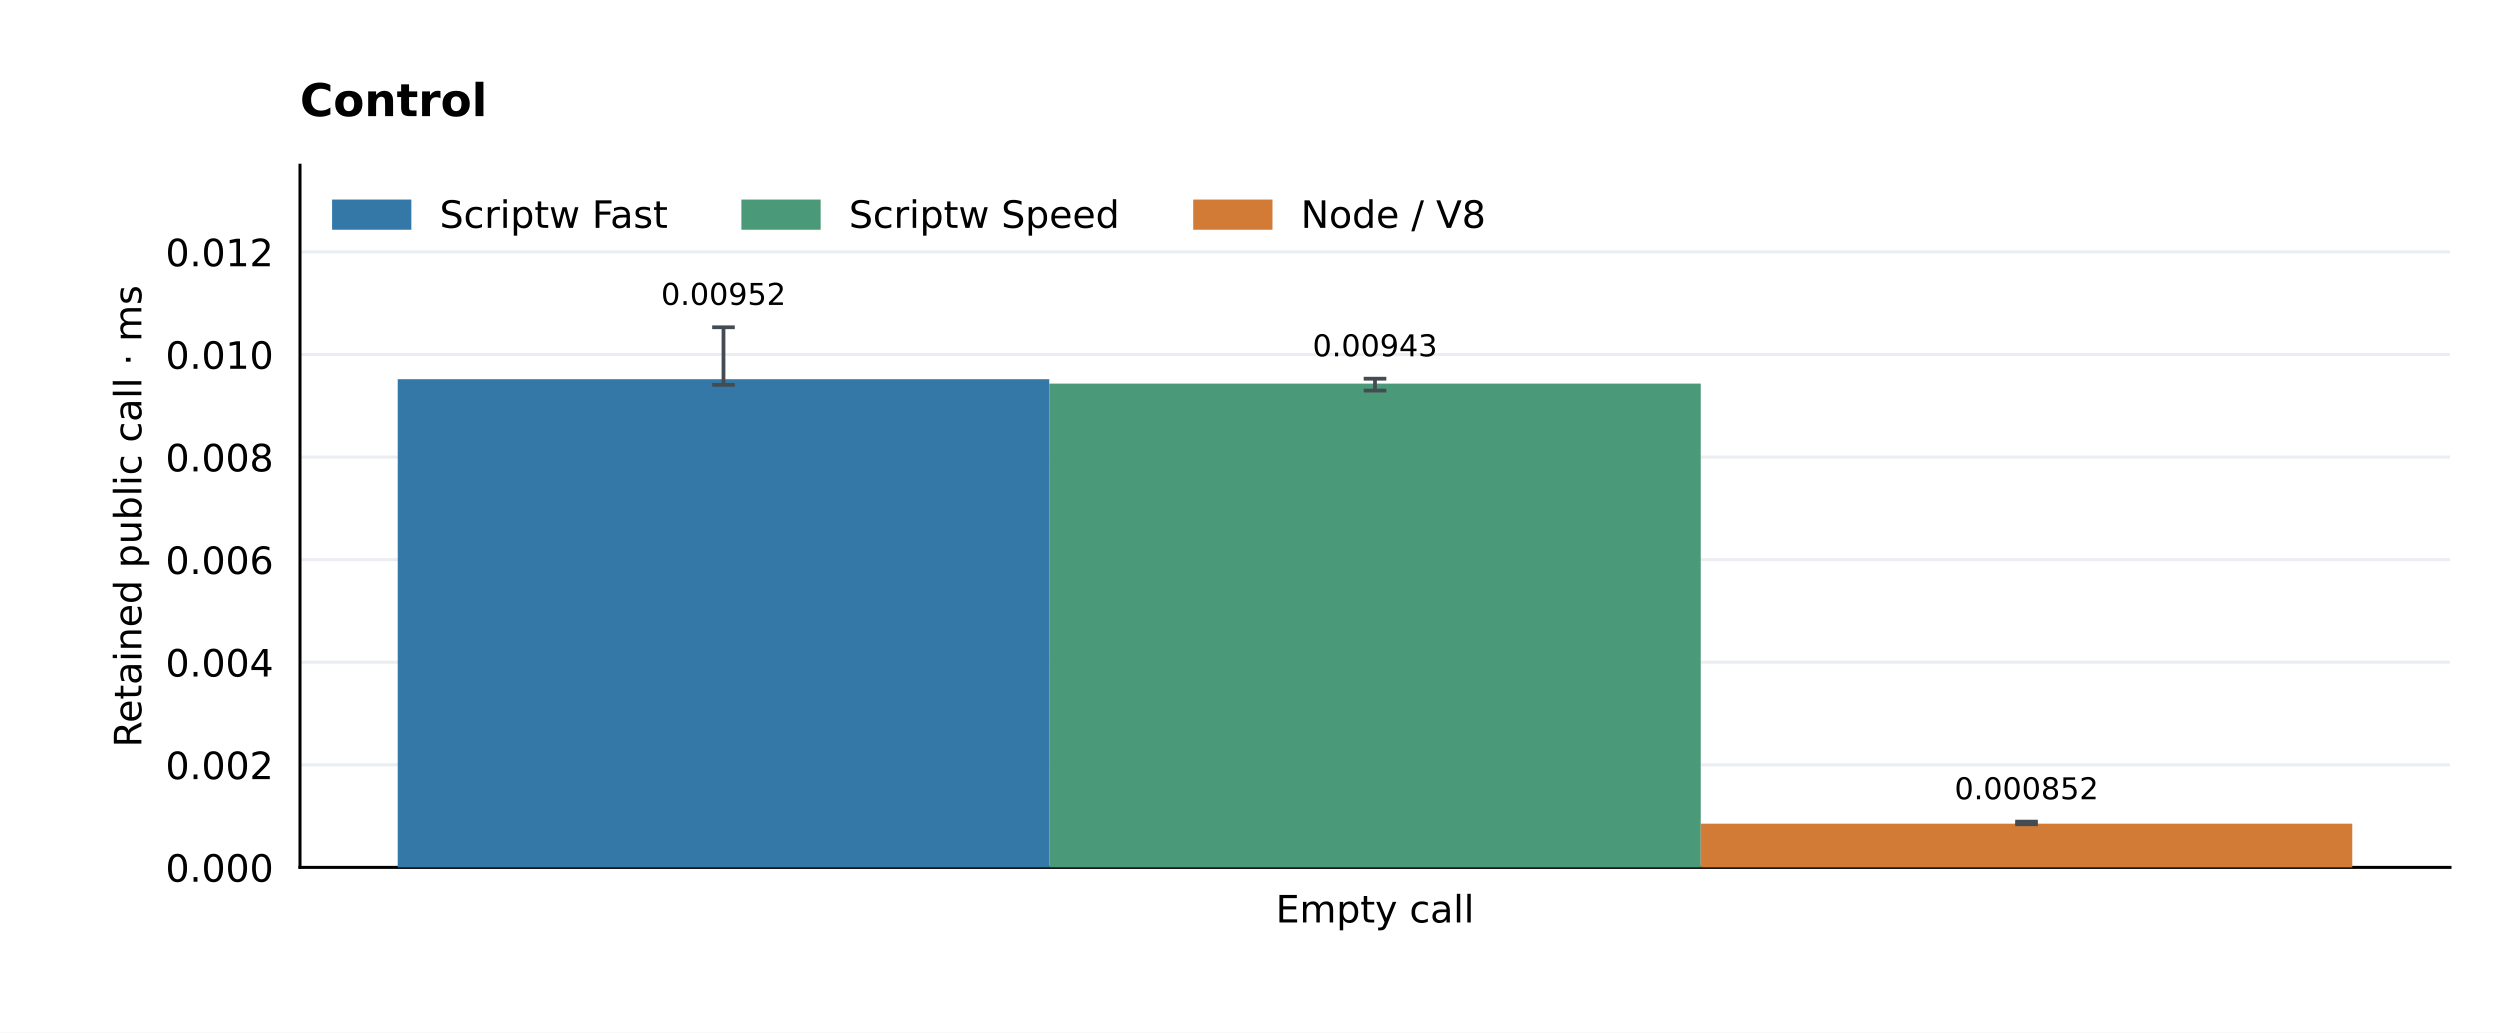
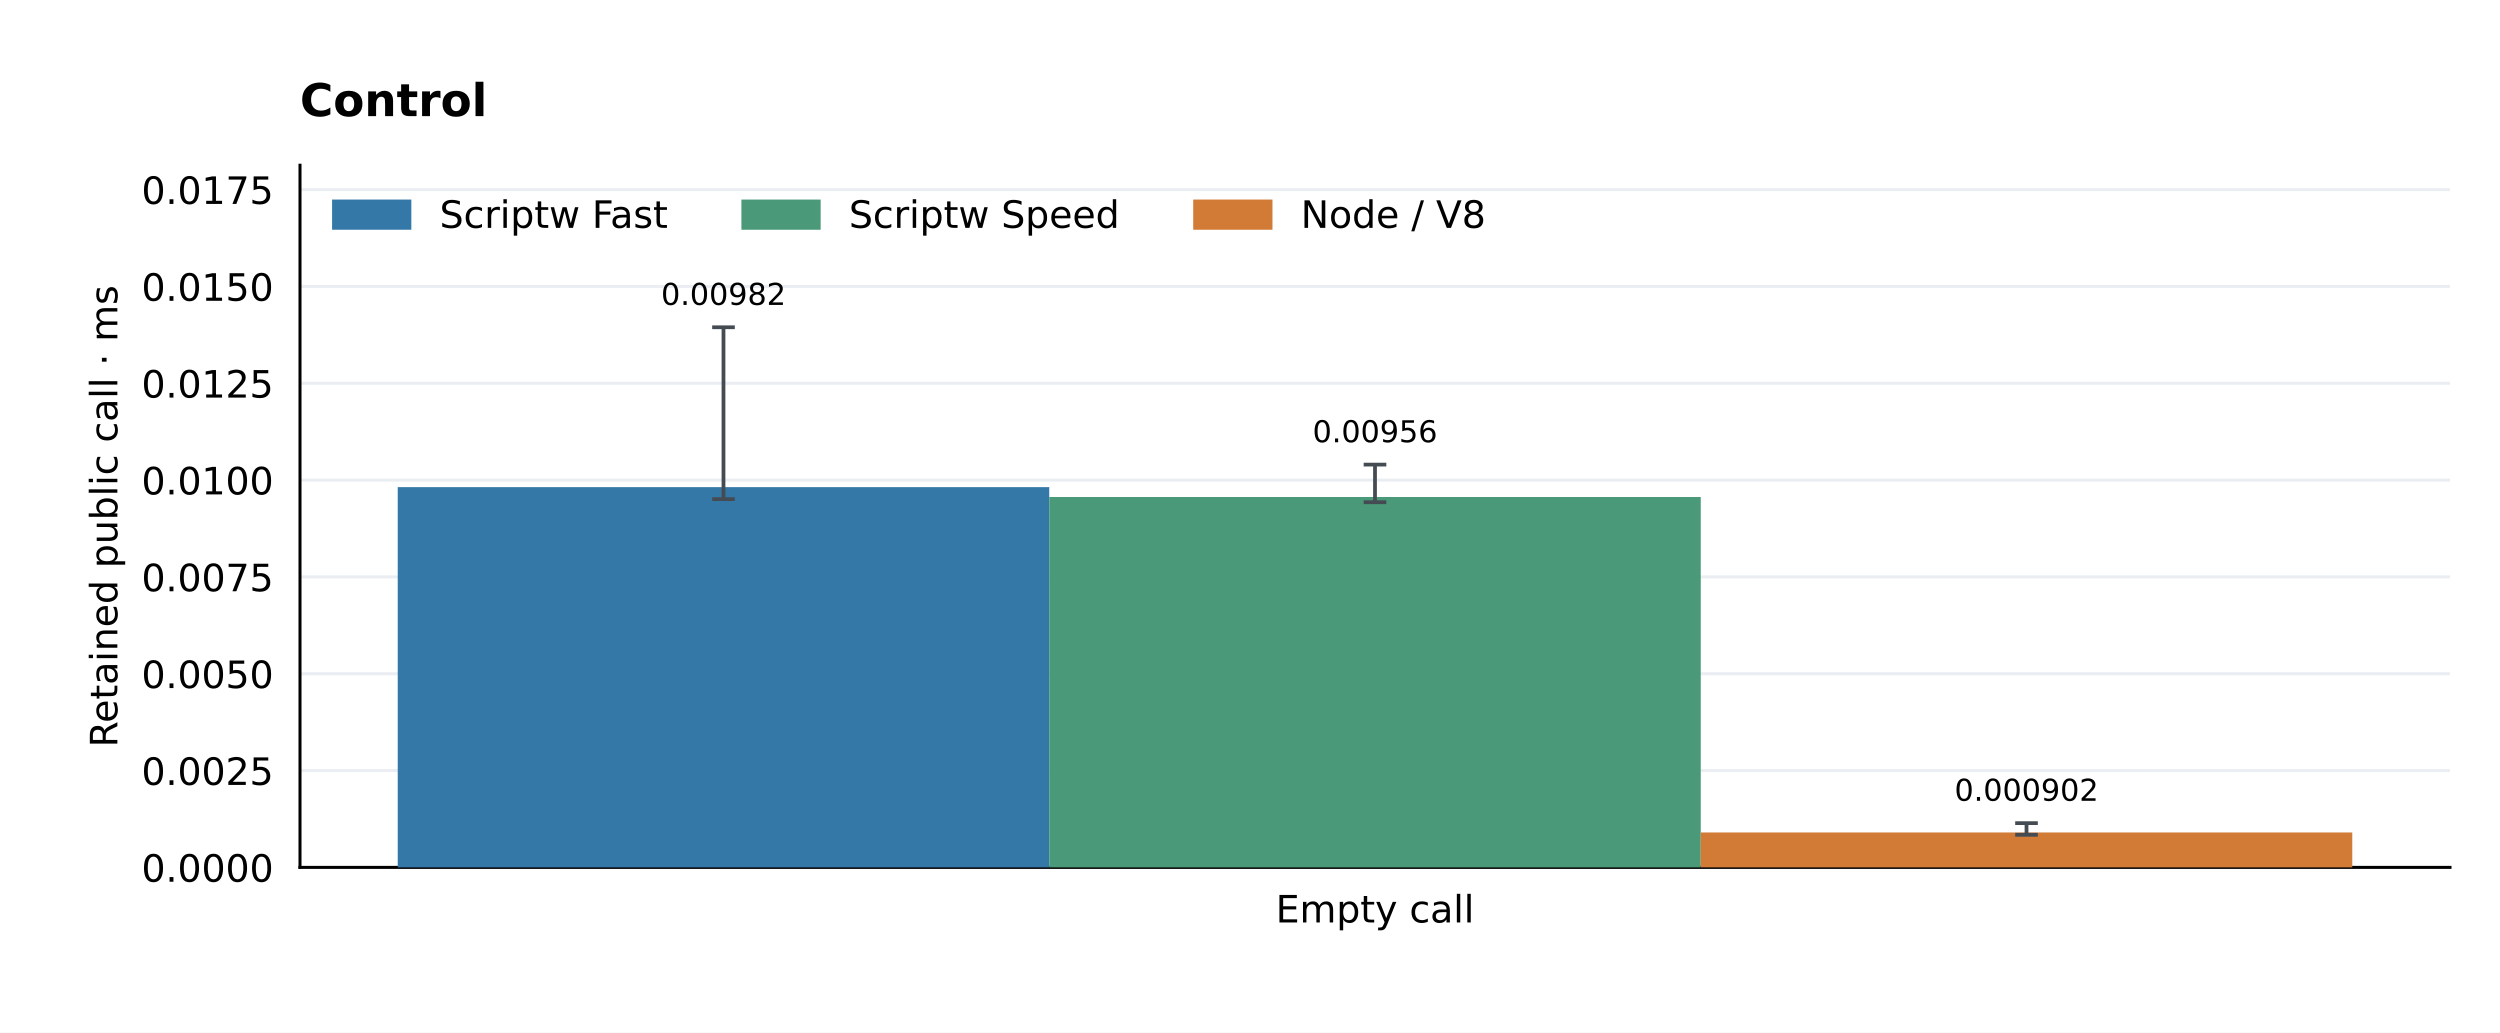
<svg xmlns="http://www.w3.org/2000/svg" xmlns:xlink="http://www.w3.org/1999/xlink" width="662.4pt" height="273.6pt" viewBox="0 0 662.4 273.6" version="1.1">
  <defs>
    <style type="text/css">*{stroke-linejoin: round; stroke-linecap: butt}</style>
  </defs>
  <g id="figure_1">
    <g id="patch_1">
      <path d="M 0 273.6 L 662.4 273.6 L 662.4 0 L 0 0 z " style="fill: #ffffff" />
    </g>
    <g id="axes_1">
      <g id="patch_2">
        <path d="M 79.488 229.824 L 649.152 229.824 L 649.152 43.776 L 79.488 43.776 z " style="fill: #ffffff" />
      </g>
      <g id="matplotlib.axis_1">
        <g id="xtick_1">
          <g id="line2d_1" />
          <g id="text_1">
            <text style="font-size: 10px; font-family: 'DejaVu Sans'; text-anchor: middle" x="364.32" y="244.422" transform="rotate(-0 364.32 244.4224)">Empty call</text>
          </g>
        </g>
      </g>
      <g id="matplotlib.axis_2">
        <g id="ytick_1">
          <g id="line2d_2">
            <path d="M 79.488 229.824 L 649.152 229.824 " clip-path="url(#p7858e82f89)" style="fill: none; stroke: #eaeef2; stroke-width: 0.8; stroke-linecap: square" />
          </g>
          <g id="line2d_3" />
          <g id="text_2">
-             <text style="font-size: 10px; font-family: 'DejaVu Sans'; text-anchor: end" x="72.488" y="233.623" transform="rotate(-0 72.488 233.6228)">0.000</text>
+             <text style="font-size: 10px; font-family: 'DejaVu Sans'; text-anchor: end" x="72.488" y="233.623" transform="rotate(-0 72.488 233.6228)">0.0000</text>
          </g>
        </g>
        <g id="ytick_2">
          <g id="line2d_4">
-             <path d="M 79.488 202.644 L 649.152 202.644 " clip-path="url(#p7858e82f89)" style="fill: none; stroke: #eaeef2; stroke-width: 0.8; stroke-linecap: square" />
+             <path d="M 79.488 204.169 L 649.152 204.169 " clip-path="url(#p7858e82f89)" style="fill: none; stroke: #eaeef2; stroke-width: 0.8; stroke-linecap: square" />
          </g>
          <g id="line2d_5" />
          <g id="text_3">
-             <text style="font-size: 10px; font-family: 'DejaVu Sans'; text-anchor: end" x="72.488" y="206.443" transform="rotate(-0 72.488 206.4433)">0.002</text>
+             <text style="font-size: 10px; font-family: 'DejaVu Sans'; text-anchor: end" x="72.488" y="207.968" transform="rotate(-0 72.488 207.9678)">0.0025</text>
          </g>
        </g>
        <g id="ytick_3">
          <g id="line2d_6">
-             <path d="M 79.488 175.465 L 649.152 175.465 " clip-path="url(#p7858e82f89)" style="fill: none; stroke: #eaeef2; stroke-width: 0.8; stroke-linecap: square" />
+             <path d="M 79.488 178.514 L 649.152 178.514 " clip-path="url(#p7858e82f89)" style="fill: none; stroke: #eaeef2; stroke-width: 0.8; stroke-linecap: square" />
          </g>
          <g id="line2d_7" />
          <g id="text_4">
-             <text style="font-size: 10px; font-family: 'DejaVu Sans'; text-anchor: end" x="72.488" y="179.264" transform="rotate(-0 72.488 179.2638)">0.004</text>
+             <text style="font-size: 10px; font-family: 'DejaVu Sans'; text-anchor: end" x="72.488" y="182.313" transform="rotate(-0 72.488 182.3128)">0.0050</text>
          </g>
        </g>
        <g id="ytick_4">
          <g id="line2d_8">
-             <path d="M 79.488 148.285 L 649.152 148.285 " clip-path="url(#p7858e82f89)" style="fill: none; stroke: #eaeef2; stroke-width: 0.8; stroke-linecap: square" />
+             <path d="M 79.488 152.859 L 649.152 152.859 " clip-path="url(#p7858e82f89)" style="fill: none; stroke: #eaeef2; stroke-width: 0.8; stroke-linecap: square" />
          </g>
          <g id="line2d_9" />
          <g id="text_5">
-             <text style="font-size: 10px; font-family: 'DejaVu Sans'; text-anchor: end" x="72.488" y="152.084" transform="rotate(-0 72.488 152.0842)">0.006</text>
+             <text style="font-size: 10px; font-family: 'DejaVu Sans'; text-anchor: end" x="72.488" y="156.658" transform="rotate(-0 72.488 156.6578)">0.0075</text>
          </g>
        </g>
        <g id="ytick_5">
          <g id="line2d_10">
-             <path d="M 79.488 121.106 L 649.152 121.106 " clip-path="url(#p7858e82f89)" style="fill: none; stroke: #eaeef2; stroke-width: 0.8; stroke-linecap: square" />
+             <path d="M 79.488 127.204 L 649.152 127.204 " clip-path="url(#p7858e82f89)" style="fill: none; stroke: #eaeef2; stroke-width: 0.8; stroke-linecap: square" />
          </g>
          <g id="line2d_11" />
          <g id="text_6">
-             <text style="font-size: 10px; font-family: 'DejaVu Sans'; text-anchor: end" x="72.488" y="124.905" transform="rotate(-0 72.488 124.9047)">0.008</text>
+             <text style="font-size: 10px; font-family: 'DejaVu Sans'; text-anchor: end" x="72.488" y="131.003" transform="rotate(-0 72.488 131.0028)">0.0100</text>
          </g>
        </g>
        <g id="ytick_6">
          <g id="line2d_12">
-             <path d="M 79.488 93.926 L 649.152 93.926 " clip-path="url(#p7858e82f89)" style="fill: none; stroke: #eaeef2; stroke-width: 0.8; stroke-linecap: square" />
+             <path d="M 79.488 101.549 L 649.152 101.549 " clip-path="url(#p7858e82f89)" style="fill: none; stroke: #eaeef2; stroke-width: 0.8; stroke-linecap: square" />
          </g>
          <g id="line2d_13" />
          <g id="text_7">
-             <text style="font-size: 10px; font-family: 'DejaVu Sans'; text-anchor: end" x="72.488" y="97.725" transform="rotate(-0 72.488 97.72515)">0.010</text>
+             <text style="font-size: 10px; font-family: 'DejaVu Sans'; text-anchor: end" x="72.488" y="105.348" transform="rotate(-0 72.488 105.3478)">0.0125</text>
          </g>
        </g>
        <g id="ytick_7">
          <g id="line2d_14">
-             <path d="M 79.488 66.747 L 649.152 66.747 " clip-path="url(#p7858e82f89)" style="fill: none; stroke: #eaeef2; stroke-width: 0.8; stroke-linecap: square" />
+             <path d="M 79.488 75.894 L 649.152 75.894 " clip-path="url(#p7858e82f89)" style="fill: none; stroke: #eaeef2; stroke-width: 0.8; stroke-linecap: square" />
          </g>
          <g id="line2d_15" />
          <g id="text_8">
-             <text style="font-size: 10px; font-family: 'DejaVu Sans'; text-anchor: end" x="72.488" y="70.546" transform="rotate(-0 72.488 70.54561)">0.012</text>
+             <text style="font-size: 10px; font-family: 'DejaVu Sans'; text-anchor: end" x="72.488" y="79.693" transform="rotate(-0 72.488 79.69283)">0.0150</text>
          </g>
        </g>
-         <g id="text_9">
-           <text style="font-size: 10px; font-family: 'DejaVu Sans'; text-anchor: middle" x="37.458" y="136.8" transform="rotate(-90 37.45753 136.8)">Retained public call · ms</text>
+         <g id="ytick_8">
+           <g id="line2d_16">
+             <path d="M 79.488 50.239 L 649.152 50.239 " clip-path="url(#p7858e82f89)" style="fill: none; stroke: #eaeef2; stroke-width: 0.8; stroke-linecap: square" />
+           </g>
+           <g id="line2d_17" />
+           <g id="text_9">
+             <text style="font-size: 10px; font-family: 'DejaVu Sans'; text-anchor: end" x="72.488" y="54.038" transform="rotate(-0 72.488 54.03784)">0.0175</text>
+           </g>
+         </g>
+         <g id="text_10">
+           <text style="font-size: 10px; font-family: 'DejaVu Sans'; text-anchor: middle" x="31.095" y="136.8" transform="rotate(-90 31.09503 136.8)">Retained public call · ms</text>
        </g>
      </g>
      <g id="patch_3">
        <path d="M 79.488 229.824 L 79.488 43.776 " style="fill: none; stroke: #000000; stroke-width: 0.8; stroke-linejoin: miter; stroke-linecap: square" />
      </g>
      <g id="patch_4">
        <path d="M 79.488 229.824 L 649.152 229.824 " style="fill: none; stroke: #000000; stroke-width: 0.8; stroke-linejoin: miter; stroke-linecap: square" />
      </g>
      <g id="patch_5">
-         <path d="M 105.382 229.824 L 278.007 229.824 L 278.007 100.477 L 105.382 100.477 z " clip-path="url(#p7858e82f89)" style="fill: #3478a8" />
+         <path d="M 105.382 229.824 L 278.007 229.824 L 278.007 129.067 L 105.382 129.067 z " clip-path="url(#p7858e82f89)" style="fill: #3478a8" />
      </g>
-       <g id="text_10">
-         <text style="font-size: 8px; font-family: 'DejaVu Sans'; text-anchor: middle" x="191.695" y="80.788" transform="rotate(-0 191.6945 80.78828)">0.00952</text>
+       <g id="text_11">
+         <text style="font-size: 8px; font-family: 'DejaVu Sans'; text-anchor: middle" x="191.695" y="80.788" transform="rotate(-0 191.6945 80.78828)">0.00982</text>
      </g>
      <g id="patch_6">
-         <path d="M 278.007 229.824 L 450.633 229.824 L 450.633 101.632 L 278.007 101.632 z " clip-path="url(#p7858e82f89)" style="fill: #4a9a79" />
+         <path d="M 278.007 229.824 L 450.633 229.824 L 450.633 131.688 L 278.007 131.688 z " clip-path="url(#p7858e82f89)" style="fill: #4a9a79" />
      </g>
-       <g id="text_11">
-         <text style="font-size: 8px; font-family: 'DejaVu Sans'; text-anchor: middle" x="364.32" y="94.419" transform="rotate(-0 364.32 94.41882)">0.00943</text>
+       <g id="text_12">
+         <text style="font-size: 8px; font-family: 'DejaVu Sans'; text-anchor: middle" x="364.32" y="117.177" transform="rotate(-0 364.32 117.1773)">0.00956</text>
      </g>
      <g id="patch_7">
-         <path d="M 450.633 229.824 L 623.258 229.824 L 623.258 218.246 L 450.633 218.246 z " clip-path="url(#p7858e82f89)" style="fill: #d17b36" />
-       </g>
-       <g id="text_12">
-         <text style="font-size: 8px; font-family: 'DejaVu Sans'; text-anchor: middle" x="536.945" y="211.78" transform="rotate(-0 536.9455 211.7801)">0.000852</text>
+         <path d="M 450.633 229.824 L 623.258 229.824 L 623.258 220.568 L 450.633 220.568 z " clip-path="url(#p7858e82f89)" style="fill: #d17b36" />
      </g>
      <g id="text_13">
+         <text style="font-size: 8px; font-family: 'DejaVu Sans'; text-anchor: middle" x="536.945" y="212.173" transform="rotate(-0 536.9455 212.1727)">0.000902</text>
+       </g>
+       <g id="text_14">
        <text style="font-weight: 700; font-size: 12px; font-family: 'DejaVu Sans'; text-anchor: start" x="79.488" y="30.776" transform="rotate(-0 79.488 30.776)">Control</text>
      </g>
      <g id="LineCollection_1">
-         <path d="M 191.695 101.971 L 191.695 86.71 " clip-path="url(#p7858e82f89)" style="fill: none; stroke: #444b52" />
+         <path d="M 191.695 132.253 L 191.695 86.71 " clip-path="url(#p7858e82f89)" style="fill: none; stroke: #444b52" />
      </g>
-       <g id="line2d_16">
+       <g id="line2d_18">
        <defs>
          <path id="mb04b10a1a6" d="M 3 0 L -3 -0 " style="stroke: #444b52" />
        </defs>
        <g clip-path="url(#p7858e82f89)">
-           <use xlink:href="#mb04b10a1a6" x="191.695" y="101.971" style="fill: #1f77b4; stroke: #444b52" />
+           <use xlink:href="#mb04b10a1a6" x="191.695" y="132.253" style="fill: #1f77b4; stroke: #444b52" />
        </g>
      </g>
-       <g id="line2d_17">
+       <g id="line2d_19">
        <g clip-path="url(#p7858e82f89)">
          <use xlink:href="#mb04b10a1a6" x="191.695" y="86.71" style="fill: #1f77b4; stroke: #444b52" />
        </g>
      </g>
      <g id="LineCollection_2">
-         <path d="M 364.32 103.48 L 364.32 100.341 " clip-path="url(#p7858e82f89)" style="fill: none; stroke: #444b52" />
-       </g>
-       <g id="line2d_18">
-         <g clip-path="url(#p7858e82f89)">
-           <use xlink:href="#mb04b10a1a6" x="364.32" y="103.48" style="fill: #1f77b4; stroke: #444b52" />
-         </g>
-       </g>
-       <g id="line2d_19">
-         <g clip-path="url(#p7858e82f89)">
-           <use xlink:href="#mb04b10a1a6" x="364.32" y="100.341" style="fill: #1f77b4; stroke: #444b52" />
-         </g>
-       </g>
-       <g id="LineCollection_3">
-         <path d="M 536.945 218.395 L 536.945 217.702 " clip-path="url(#p7858e82f89)" style="fill: none; stroke: #444b52" />
+         <path d="M 364.32 133.074 L 364.32 123.099 " clip-path="url(#p7858e82f89)" style="fill: none; stroke: #444b52" />
      </g>
      <g id="line2d_20">
        <g clip-path="url(#p7858e82f89)">
-           <use xlink:href="#mb04b10a1a6" x="536.945" y="218.395" style="fill: #1f77b4; stroke: #444b52" />
+           <use xlink:href="#mb04b10a1a6" x="364.32" y="133.074" style="fill: #1f77b4; stroke: #444b52" />
        </g>
      </g>
      <g id="line2d_21">
        <g clip-path="url(#p7858e82f89)">
-           <use xlink:href="#mb04b10a1a6" x="536.945" y="217.702" style="fill: #1f77b4; stroke: #444b52" />
+           <use xlink:href="#mb04b10a1a6" x="364.32" y="123.099" style="fill: #1f77b4; stroke: #444b52" />
+         </g>
+       </g>
+       <g id="LineCollection_3">
+         <path d="M 536.945 221.183 L 536.945 218.095 " clip-path="url(#p7858e82f89)" style="fill: none; stroke: #444b52" />
+       </g>
+       <g id="line2d_22">
+         <g clip-path="url(#p7858e82f89)">
+           <use xlink:href="#mb04b10a1a6" x="536.945" y="221.183" style="fill: #1f77b4; stroke: #444b52" />
+         </g>
+       </g>
+       <g id="line2d_23">
+         <g clip-path="url(#p7858e82f89)">
+           <use xlink:href="#mb04b10a1a6" x="536.945" y="218.095" style="fill: #1f77b4; stroke: #444b52" />
        </g>
      </g>
      <g id="legend_1">
        <g id="patch_8">
          <path d="M 88.488 60.374 L 108.488 60.374 L 108.488 53.374 L 88.488 53.374 z " style="fill: #3478a8; stroke: #3478a8; stroke-linejoin: miter" />
        </g>
-         <g id="text_14">
+         <g id="text_15">
          <text style="font-size: 10px; font-family: 'DejaVu Sans'; text-anchor: start" x="116.488" y="60.374" transform="rotate(-0 116.488 60.37444)">Scriptw Fast</text>
        </g>
        <g id="patch_9">
          <path d="M 196.941 60.374 L 216.941 60.374 L 216.941 53.374 L 196.941 53.374 z " style="fill: #4a9a79; stroke: #4a9a79; stroke-linejoin: miter" />
        </g>
-         <g id="text_15">
+         <g id="text_16">
          <text style="font-size: 10px; font-family: 'DejaVu Sans'; text-anchor: start" x="224.941" y="60.374" transform="rotate(-0 224.9411 60.37444)">Scriptw Speed</text>
        </g>
        <g id="patch_10">
          <path d="M 316.654 60.374 L 336.654 60.374 L 336.654 53.374 L 316.654 53.374 z " style="fill: #d17b36; stroke: #d17b36; stroke-linejoin: miter" />
        </g>
-         <g id="text_16">
+         <g id="text_17">
          <text style="font-size: 10px; font-family: 'DejaVu Sans'; text-anchor: start" x="344.654" y="60.374" transform="rotate(-0 344.6536 60.37444)">Node / V8</text>
        </g>
      </g>
    </g>
  </g>
  <defs>
    <clipPath id="p7858e82f89">
      <rect x="79.488" y="43.776" width="569.664" height="186.048" />
    </clipPath>
  </defs>
</svg>
